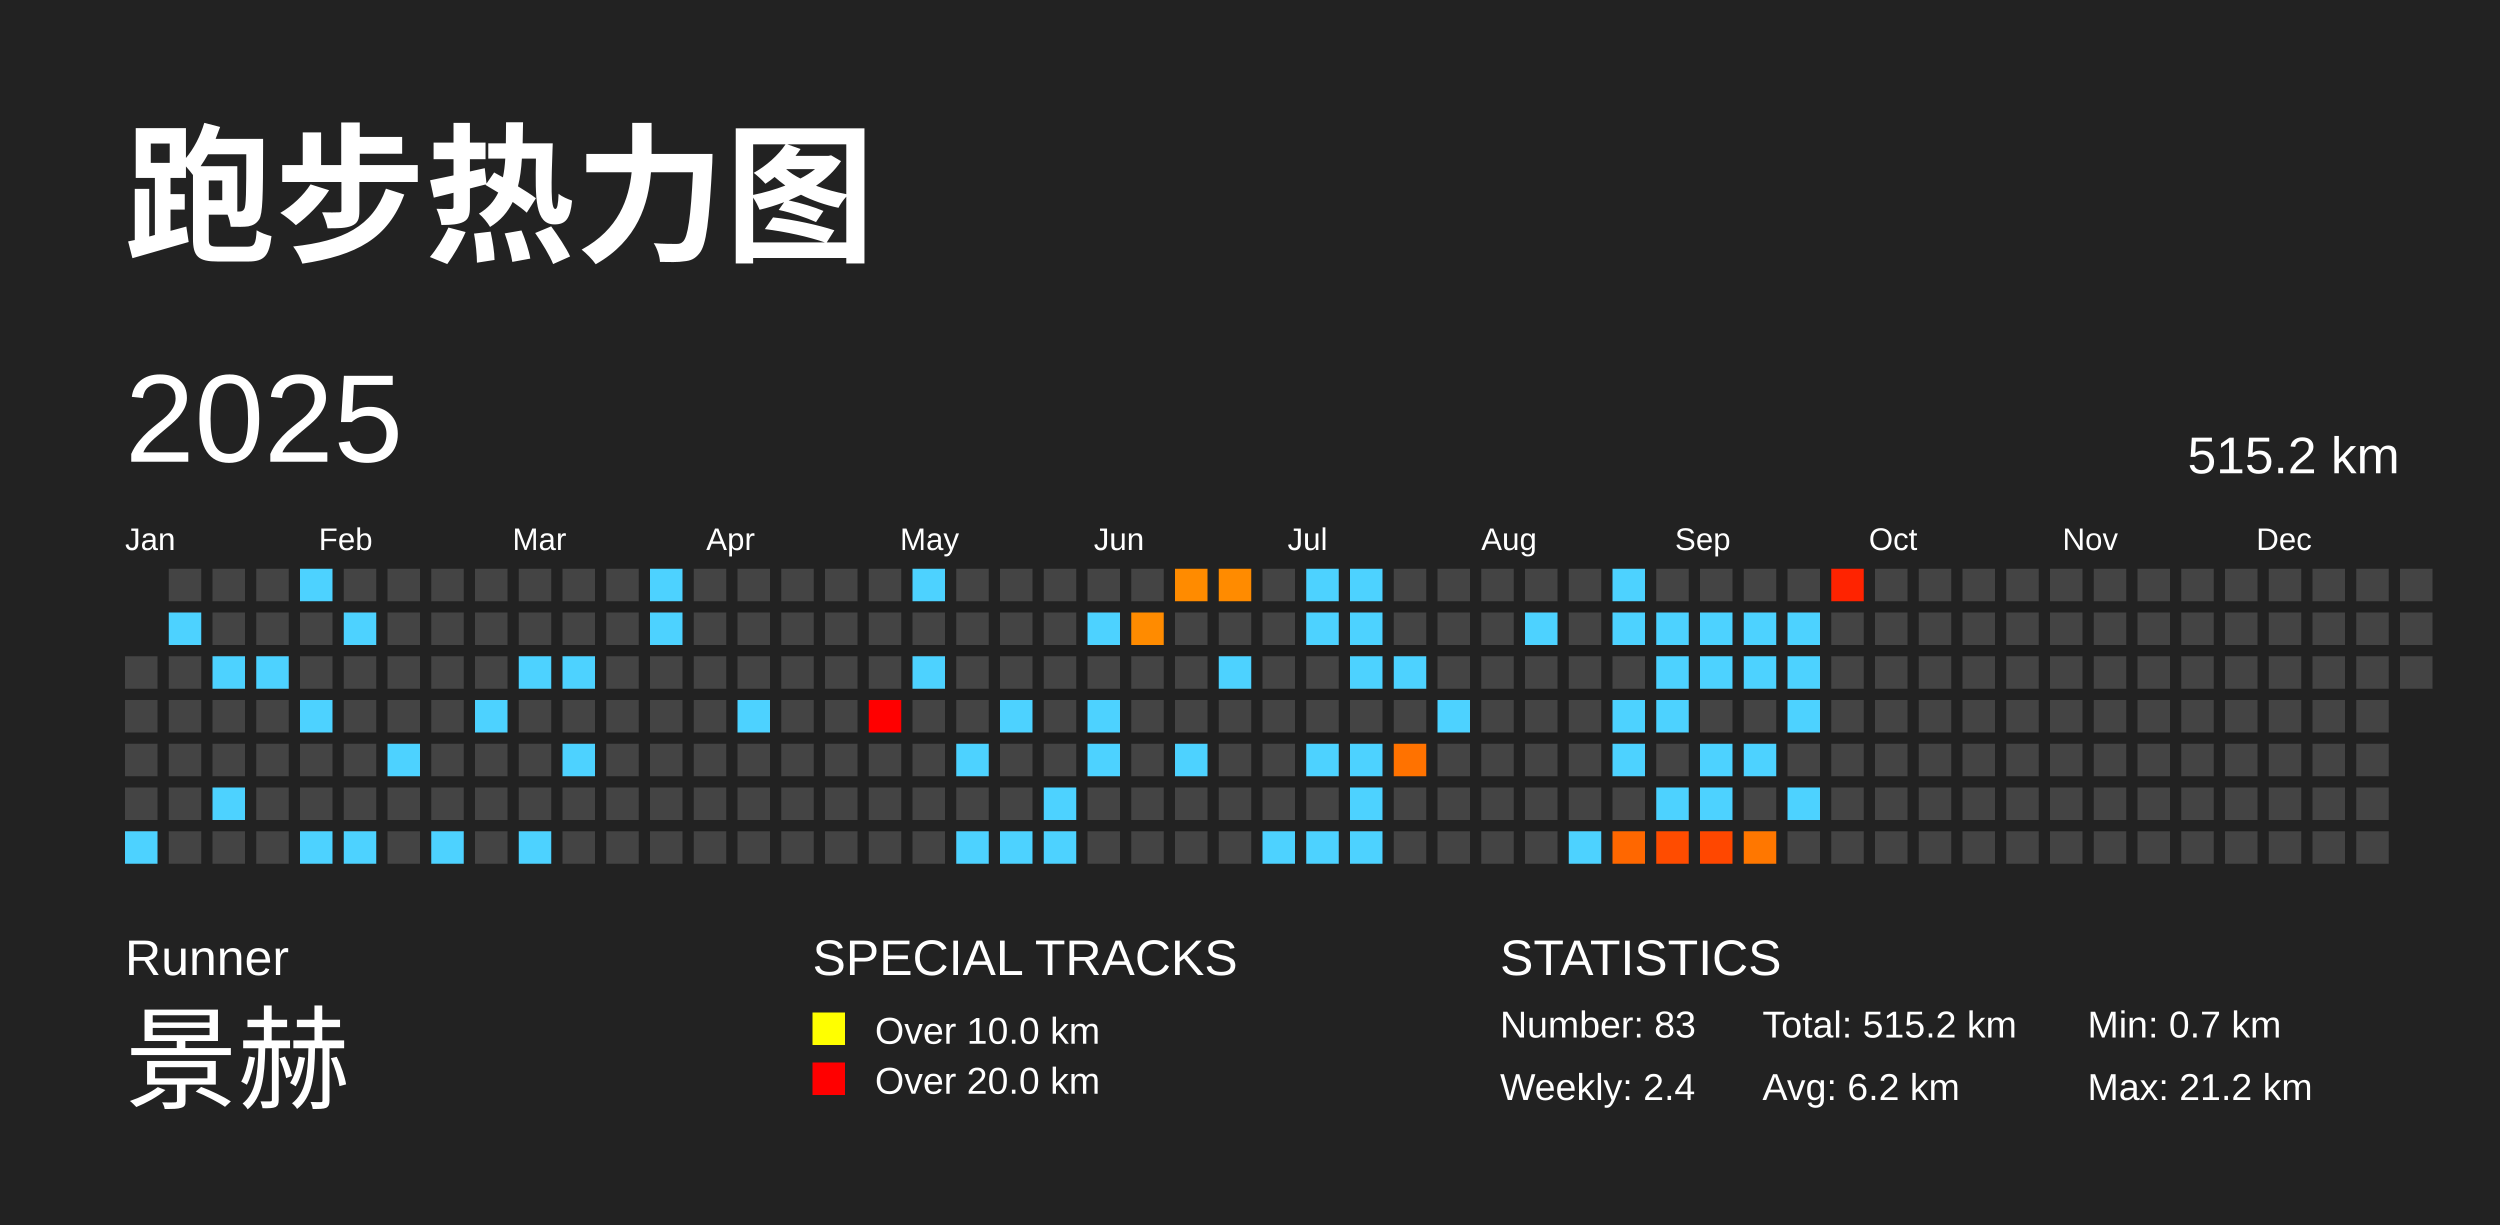
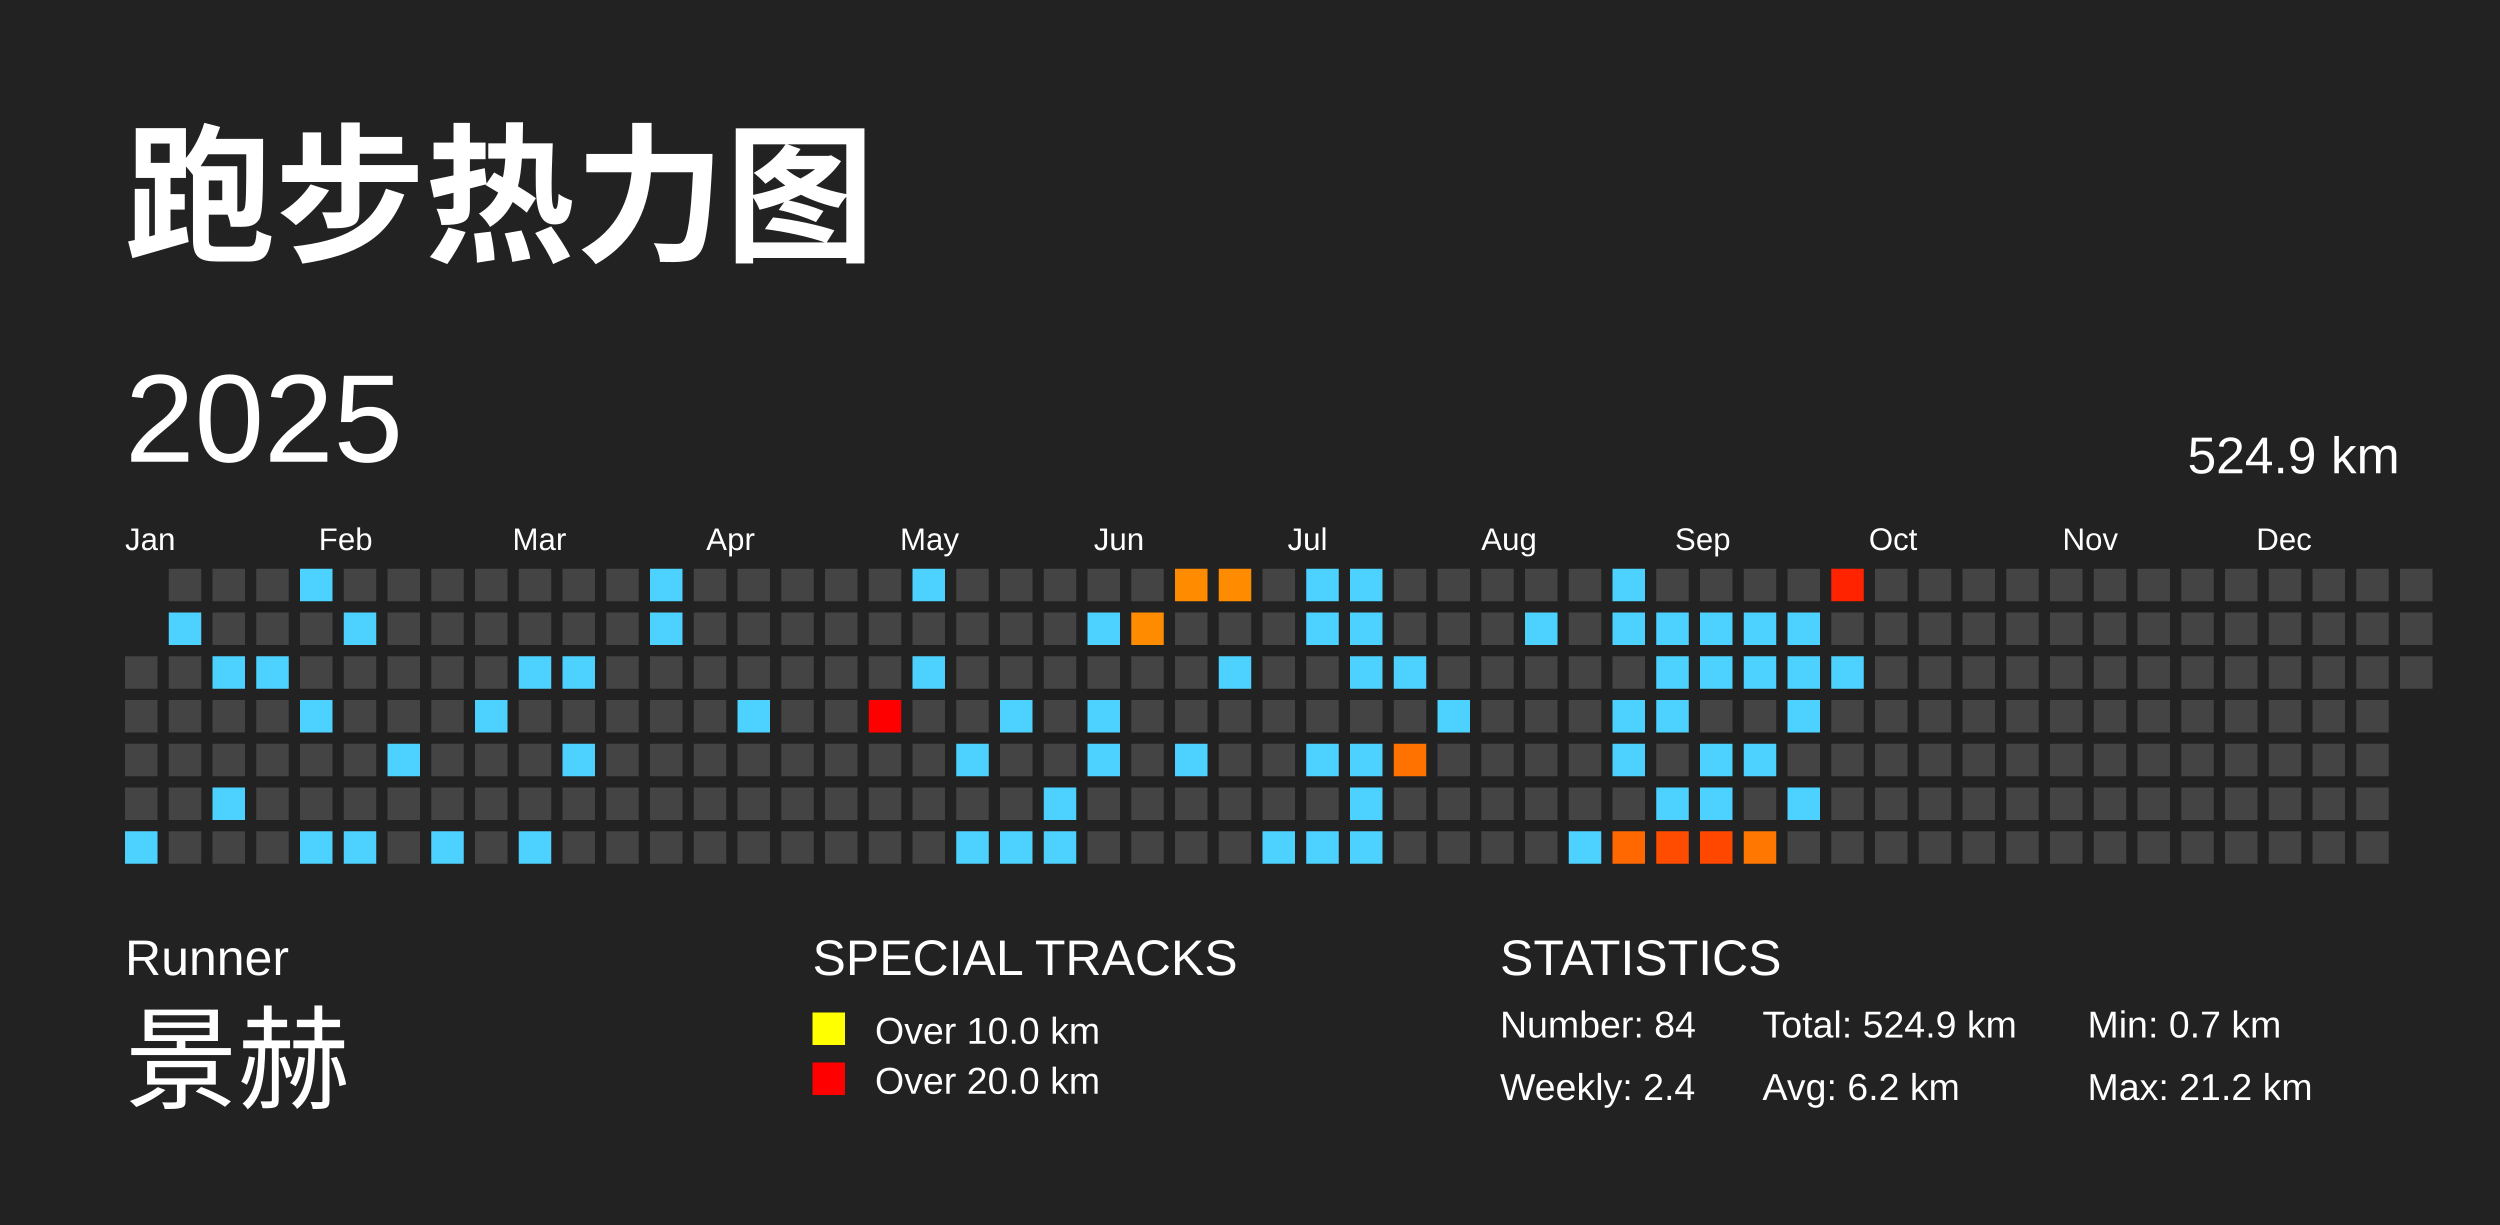
<svg xmlns="http://www.w3.org/2000/svg" baseProfile="full" height="98mm" version="1.1" viewBox="0,0,200,98" width="200mm">
  <defs />
  <rect fill="#222222" height="98" width="200" x="0" y="0" />
  <text fill="#FFFFFF" style="font-size:12px; font-family:Arial; font-weight:bold;" x="10" y="20">跑步热力图</text>
  <text fill="#FFFFFF" style="font-size:4px; font-family:Arial" x="10" y="78">Runner</text>
  <text fill="#FFFFFF" style="font-size:9px; font-family:Arial" x="10" y="88">景赫</text>
  <text fill="#FFFFFF" style="font-size:4px; font-family:Arial" x="65" y="78">SPECIAL TRACKS</text>
  <rect fill="yellow" height="2.6" width="2.6" x="65" y="81" />
  <text fill="#FFFFFF" style="font-size:3px; font-family:Arial" x="70" y="83.5">Over 10.0 km</text>
  <rect fill="red" height="2.6" width="2.6" x="65" y="85" />
  <text fill="#FFFFFF" style="font-size:3px; font-family:Arial" x="70" y="87.5">Over 20.0 km</text>
  <text fill="#FFFFFF" style="font-size:4px; font-family:Arial" x="120" y="78">STATISTICS</text>
-   <text fill="#FFFFFF" style="font-size:3px; font-family:Arial" x="120" y="83">Number: 83</text>
+   <text fill="#FFFFFF" style="font-size:3px; font-family:Arial" x="120" y="83">Number: 84</text>
  <text fill="#FFFFFF" style="font-size:3px; font-family:Arial" x="120" y="88">Weekly: 2.4</text>
-   <text fill="#FFFFFF" style="font-size:3px; font-family:Arial" x="141" y="83">Total: 515.2 km</text>
+   <text fill="#FFFFFF" style="font-size:3px; font-family:Arial" x="141" y="83">Total: 524.9 km</text>
  <text fill="#FFFFFF" style="font-size:3px; font-family:Arial" x="141" y="88">Avg: 6.2 km</text>
  <text fill="#FFFFFF" style="font-size:3px; font-family:Arial" x="167" y="83">Min: 0.7 km</text>
  <text fill="#FFFFFF" style="font-size:3px; font-family:Arial" x="167" y="88">Max: 21.2 km</text>
  <text dominant-baseline="hanging" fill="#FFFFFF" style="font-size:10.0px; font-family:Arial;" x="10" y="30">2025</text>
-   <text dominant-baseline="hanging" fill="#FFFFFF" style="font-size:4.125px; font-family:Arial;" x="175" y="35">515.2 km</text>
+   <text dominant-baseline="hanging" fill="#FFFFFF" style="font-size:4.125px; font-family:Arial;" x="175" y="35">524.9 km</text>
  <text fill="#FFFFFF" style="font-size:2.5px; font-family:Arial" x="10.0" y="44">Jan</text>
  <text fill="#FFFFFF" style="font-size:2.5px; font-family:Arial" x="25.5" y="44">Feb</text>
  <text fill="#FFFFFF" style="font-size:2.5px; font-family:Arial" x="41.0" y="44">Mar</text>
  <text fill="#FFFFFF" style="font-size:2.5px; font-family:Arial" x="56.5" y="44">Apr</text>
  <text fill="#FFFFFF" style="font-size:2.5px; font-family:Arial" x="72.0" y="44">May</text>
  <text fill="#FFFFFF" style="font-size:2.5px; font-family:Arial" x="87.5" y="44">Jun</text>
  <text fill="#FFFFFF" style="font-size:2.5px; font-family:Arial" x="103.0" y="44">Jul</text>
  <text fill="#FFFFFF" style="font-size:2.5px; font-family:Arial" x="118.5" y="44">Aug</text>
  <text fill="#FFFFFF" style="font-size:2.5px; font-family:Arial" x="134.0" y="44">Sep</text>
  <text fill="#FFFFFF" style="font-size:2.5px; font-family:Arial" x="149.5" y="44">Oct</text>
  <text fill="#FFFFFF" style="font-size:2.5px; font-family:Arial" x="165.0" y="44">Nov</text>
  <text fill="#FFFFFF" style="font-size:2.5px; font-family:Arial" x="180.5" y="44">Dec</text>
  <rect fill="#444444" height="2.6" width="2.6" x="10.0" y="52.5" />
  <rect fill="#444444" height="2.6" width="2.6" x="10.0" y="56.0" />
  <rect fill="#444444" height="2.6" width="2.6" x="10.0" y="59.5" />
  <rect fill="#444444" height="2.6" width="2.6" x="10.0" y="63.0" />
  <rect fill="#4dd2ff" height="2.6" width="2.6" x="10.0" y="66.5" />
  <rect fill="#444444" height="2.6" width="2.6" x="13.5" y="45.5" />
  <rect fill="#4dd2ff" height="2.6" width="2.6" x="13.5" y="49.0" />
  <rect fill="#444444" height="2.6" width="2.6" x="13.5" y="52.5" />
  <rect fill="#444444" height="2.6" width="2.6" x="13.5" y="56.0" />
  <rect fill="#444444" height="2.6" width="2.6" x="13.5" y="59.5" />
  <rect fill="#444444" height="2.6" width="2.6" x="13.5" y="63.0" />
  <rect fill="#444444" height="2.6" width="2.6" x="13.5" y="66.5" />
  <rect fill="#444444" height="2.6" width="2.6" x="17.0" y="45.5" />
  <rect fill="#444444" height="2.6" width="2.6" x="17.0" y="49.0" />
  <rect fill="#4dd2ff" height="2.6" width="2.6" x="17.0" y="52.5" />
  <rect fill="#444444" height="2.6" width="2.6" x="17.0" y="56.0" />
  <rect fill="#444444" height="2.6" width="2.6" x="17.0" y="59.5" />
  <rect fill="#4dd2ff" height="2.6" width="2.6" x="17.0" y="63.0" />
  <rect fill="#444444" height="2.6" width="2.6" x="17.0" y="66.5" />
  <rect fill="#444444" height="2.6" width="2.6" x="20.5" y="45.5" />
  <rect fill="#444444" height="2.6" width="2.6" x="20.5" y="49.0" />
  <rect fill="#4dd2ff" height="2.6" width="2.6" x="20.5" y="52.5" />
  <rect fill="#444444" height="2.6" width="2.6" x="20.5" y="56.0" />
  <rect fill="#444444" height="2.6" width="2.6" x="20.5" y="59.5" />
  <rect fill="#444444" height="2.6" width="2.6" x="20.5" y="63.0" />
  <rect fill="#444444" height="2.6" width="2.6" x="20.5" y="66.5" />
  <rect fill="#4dd2ff" height="2.6" width="2.6" x="24.0" y="45.5" />
  <rect fill="#444444" height="2.6" width="2.6" x="24.0" y="49.0" />
  <rect fill="#444444" height="2.6" width="2.6" x="24.0" y="52.5" />
  <rect fill="#4dd2ff" height="2.6" width="2.6" x="24.0" y="56.0" />
  <rect fill="#444444" height="2.6" width="2.6" x="24.0" y="59.5" />
  <rect fill="#444444" height="2.6" width="2.6" x="24.0" y="63.0" />
  <rect fill="#4dd2ff" height="2.6" width="2.6" x="24.0" y="66.5" />
  <rect fill="#444444" height="2.6" width="2.6" x="27.5" y="45.5" />
  <rect fill="#4dd2ff" height="2.6" width="2.6" x="27.5" y="49.0" />
  <rect fill="#444444" height="2.6" width="2.6" x="27.5" y="52.5" />
  <rect fill="#444444" height="2.6" width="2.6" x="27.5" y="56.0" />
  <rect fill="#444444" height="2.6" width="2.6" x="27.5" y="59.5" />
  <rect fill="#444444" height="2.6" width="2.6" x="27.5" y="63.0" />
  <rect fill="#4dd2ff" height="2.6" width="2.6" x="27.5" y="66.5" />
  <rect fill="#444444" height="2.6" width="2.6" x="31.0" y="45.5" />
  <rect fill="#444444" height="2.6" width="2.6" x="31.0" y="49.0" />
  <rect fill="#444444" height="2.6" width="2.6" x="31.0" y="52.5" />
  <rect fill="#444444" height="2.6" width="2.6" x="31.0" y="56.0" />
  <rect fill="#4dd2ff" height="2.6" width="2.6" x="31.0" y="59.5" />
  <rect fill="#444444" height="2.6" width="2.6" x="31.0" y="63.0" />
  <rect fill="#444444" height="2.6" width="2.6" x="31.0" y="66.5" />
  <rect fill="#444444" height="2.6" width="2.6" x="34.5" y="45.5" />
  <rect fill="#444444" height="2.6" width="2.6" x="34.5" y="49.0" />
  <rect fill="#444444" height="2.6" width="2.6" x="34.5" y="52.5" />
  <rect fill="#444444" height="2.6" width="2.6" x="34.5" y="56.0" />
  <rect fill="#444444" height="2.6" width="2.6" x="34.5" y="59.5" />
  <rect fill="#444444" height="2.6" width="2.6" x="34.5" y="63.0" />
  <rect fill="#4dd2ff" height="2.6" width="2.6" x="34.5" y="66.5" />
  <rect fill="#444444" height="2.6" width="2.6" x="38.0" y="45.5" />
  <rect fill="#444444" height="2.6" width="2.6" x="38.0" y="49.0" />
  <rect fill="#444444" height="2.6" width="2.6" x="38.0" y="52.5" />
  <rect fill="#4dd2ff" height="2.6" width="2.6" x="38.0" y="56.0" />
  <rect fill="#444444" height="2.6" width="2.6" x="38.0" y="59.5" />
  <rect fill="#444444" height="2.6" width="2.6" x="38.0" y="63.0" />
  <rect fill="#444444" height="2.6" width="2.6" x="38.0" y="66.5" />
  <rect fill="#444444" height="2.6" width="2.6" x="41.5" y="45.5" />
  <rect fill="#444444" height="2.6" width="2.6" x="41.5" y="49.0" />
  <rect fill="#4dd2ff" height="2.6" width="2.6" x="41.5" y="52.5" />
  <rect fill="#444444" height="2.6" width="2.6" x="41.5" y="56.0" />
  <rect fill="#444444" height="2.6" width="2.6" x="41.5" y="59.5" />
  <rect fill="#444444" height="2.6" width="2.6" x="41.5" y="63.0" />
  <rect fill="#4dd2ff" height="2.6" width="2.6" x="41.5" y="66.5" />
  <rect fill="#444444" height="2.6" width="2.6" x="45.0" y="45.5" />
  <rect fill="#444444" height="2.6" width="2.6" x="45.0" y="49.0" />
  <rect fill="#4dd2ff" height="2.6" width="2.6" x="45.0" y="52.5" />
  <rect fill="#444444" height="2.6" width="2.6" x="45.0" y="56.0" />
  <rect fill="#4dd2ff" height="2.6" width="2.6" x="45.0" y="59.5" />
  <rect fill="#444444" height="2.6" width="2.6" x="45.0" y="63.0" />
  <rect fill="#444444" height="2.6" width="2.6" x="45.0" y="66.5" />
  <rect fill="#444444" height="2.6" width="2.6" x="48.5" y="45.5" />
  <rect fill="#444444" height="2.6" width="2.6" x="48.5" y="49.0" />
  <rect fill="#444444" height="2.6" width="2.6" x="48.5" y="52.5" />
  <rect fill="#444444" height="2.6" width="2.6" x="48.5" y="56.0" />
  <rect fill="#444444" height="2.6" width="2.6" x="48.5" y="59.5" />
  <rect fill="#444444" height="2.6" width="2.6" x="48.5" y="63.0" />
  <rect fill="#444444" height="2.6" width="2.6" x="48.5" y="66.5" />
  <rect fill="#4dd2ff" height="2.6" width="2.6" x="52.0" y="45.5" />
  <rect fill="#4dd2ff" height="2.6" width="2.6" x="52.0" y="49.0" />
  <rect fill="#444444" height="2.6" width="2.6" x="52.0" y="52.5" />
  <rect fill="#444444" height="2.6" width="2.6" x="52.0" y="56.0" />
  <rect fill="#444444" height="2.6" width="2.6" x="52.0" y="59.5" />
  <rect fill="#444444" height="2.6" width="2.6" x="52.0" y="63.0" />
  <rect fill="#444444" height="2.6" width="2.6" x="52.0" y="66.5" />
  <rect fill="#444444" height="2.6" width="2.6" x="55.5" y="45.5" />
  <rect fill="#444444" height="2.6" width="2.6" x="55.5" y="49.0" />
  <rect fill="#444444" height="2.6" width="2.6" x="55.5" y="52.5" />
  <rect fill="#444444" height="2.6" width="2.6" x="55.5" y="56.0" />
  <rect fill="#444444" height="2.6" width="2.6" x="55.5" y="59.5" />
  <rect fill="#444444" height="2.6" width="2.6" x="55.5" y="63.0" />
  <rect fill="#444444" height="2.6" width="2.6" x="55.5" y="66.5" />
  <rect fill="#444444" height="2.6" width="2.6" x="59.0" y="45.5" />
  <rect fill="#444444" height="2.6" width="2.6" x="59.0" y="49.0" />
  <rect fill="#444444" height="2.6" width="2.6" x="59.0" y="52.5" />
  <rect fill="#4dd2ff" height="2.6" width="2.6" x="59.0" y="56.0" />
  <rect fill="#444444" height="2.6" width="2.6" x="59.0" y="59.5" />
  <rect fill="#444444" height="2.6" width="2.6" x="59.0" y="63.0" />
  <rect fill="#444444" height="2.6" width="2.6" x="59.0" y="66.5" />
  <rect fill="#444444" height="2.6" width="2.6" x="62.5" y="45.5" />
  <rect fill="#444444" height="2.6" width="2.6" x="62.5" y="49.0" />
  <rect fill="#444444" height="2.6" width="2.6" x="62.5" y="52.5" />
  <rect fill="#444444" height="2.6" width="2.6" x="62.5" y="56.0" />
  <rect fill="#444444" height="2.6" width="2.6" x="62.5" y="59.5" />
  <rect fill="#444444" height="2.6" width="2.6" x="62.5" y="63.0" />
  <rect fill="#444444" height="2.6" width="2.6" x="62.5" y="66.5" />
  <rect fill="#444444" height="2.6" width="2.6" x="66.0" y="45.5" />
  <rect fill="#444444" height="2.6" width="2.6" x="66.0" y="49.0" />
  <rect fill="#444444" height="2.6" width="2.6" x="66.0" y="52.5" />
  <rect fill="#444444" height="2.6" width="2.6" x="66.0" y="56.0" />
  <rect fill="#444444" height="2.6" width="2.6" x="66.0" y="59.5" />
  <rect fill="#444444" height="2.6" width="2.6" x="66.0" y="63.0" />
  <rect fill="#444444" height="2.6" width="2.6" x="66.0" y="66.5" />
  <rect fill="#444444" height="2.6" width="2.6" x="69.5" y="45.5" />
  <rect fill="#444444" height="2.6" width="2.6" x="69.5" y="49.0" />
  <rect fill="#444444" height="2.6" width="2.6" x="69.5" y="52.5" />
  <rect fill="red" height="2.6" width="2.6" x="69.5" y="56.0" />
  <rect fill="#444444" height="2.6" width="2.6" x="69.5" y="59.5" />
  <rect fill="#444444" height="2.6" width="2.6" x="69.5" y="63.0" />
  <rect fill="#444444" height="2.6" width="2.6" x="69.5" y="66.5" />
  <rect fill="#4dd2ff" height="2.6" width="2.6" x="73.0" y="45.5" />
  <rect fill="#444444" height="2.6" width="2.6" x="73.0" y="49.0" />
  <rect fill="#4dd2ff" height="2.6" width="2.6" x="73.0" y="52.5" />
  <rect fill="#444444" height="2.6" width="2.6" x="73.0" y="56.0" />
  <rect fill="#444444" height="2.6" width="2.6" x="73.0" y="59.5" />
  <rect fill="#444444" height="2.6" width="2.6" x="73.0" y="63.0" />
  <rect fill="#444444" height="2.6" width="2.6" x="73.0" y="66.5" />
  <rect fill="#444444" height="2.6" width="2.6" x="76.5" y="45.5" />
  <rect fill="#444444" height="2.6" width="2.6" x="76.5" y="49.0" />
  <rect fill="#444444" height="2.6" width="2.6" x="76.5" y="52.5" />
  <rect fill="#444444" height="2.6" width="2.6" x="76.5" y="56.0" />
  <rect fill="#4dd2ff" height="2.6" width="2.6" x="76.5" y="59.5" />
  <rect fill="#444444" height="2.6" width="2.6" x="76.5" y="63.0" />
  <rect fill="#4dd2ff" height="2.6" width="2.6" x="76.5" y="66.5" />
  <rect fill="#444444" height="2.6" width="2.6" x="80.0" y="45.5" />
  <rect fill="#444444" height="2.6" width="2.6" x="80.0" y="49.0" />
  <rect fill="#444444" height="2.6" width="2.6" x="80.0" y="52.5" />
  <rect fill="#4dd2ff" height="2.6" width="2.6" x="80.0" y="56.0" />
  <rect fill="#444444" height="2.6" width="2.6" x="80.0" y="59.5" />
  <rect fill="#444444" height="2.6" width="2.6" x="80.0" y="63.0" />
  <rect fill="#4dd2ff" height="2.6" width="2.6" x="80.0" y="66.5" />
  <rect fill="#444444" height="2.6" width="2.6" x="83.5" y="45.5" />
  <rect fill="#444444" height="2.6" width="2.6" x="83.5" y="49.0" />
  <rect fill="#444444" height="2.6" width="2.6" x="83.5" y="52.5" />
  <rect fill="#444444" height="2.6" width="2.6" x="83.5" y="56.0" />
  <rect fill="#444444" height="2.6" width="2.6" x="83.5" y="59.5" />
  <rect fill="#4dd2ff" height="2.6" width="2.6" x="83.5" y="63.0" />
  <rect fill="#4dd2ff" height="2.6" width="2.6" x="83.5" y="66.5" />
  <rect fill="#444444" height="2.6" width="2.6" x="87.0" y="45.5" />
  <rect fill="#4dd2ff" height="2.6" width="2.6" x="87.0" y="49.0" />
  <rect fill="#444444" height="2.6" width="2.6" x="87.0" y="52.5" />
  <rect fill="#4dd2ff" height="2.6" width="2.6" x="87.0" y="56.0" />
  <rect fill="#4dd2ff" height="2.6" width="2.6" x="87.0" y="59.5" />
  <rect fill="#444444" height="2.6" width="2.6" x="87.0" y="63.0" />
  <rect fill="#444444" height="2.6" width="2.6" x="87.0" y="66.5" />
  <rect fill="#444444" height="2.6" width="2.6" x="90.5" y="45.5" />
  <rect fill="#ff8b00" height="2.6" width="2.6" x="90.5" y="49.0" />
  <rect fill="#444444" height="2.6" width="2.6" x="90.5" y="52.5" />
  <rect fill="#444444" height="2.6" width="2.6" x="90.5" y="56.0" />
  <rect fill="#444444" height="2.6" width="2.6" x="90.5" y="59.5" />
  <rect fill="#444444" height="2.6" width="2.6" x="90.5" y="63.0" />
  <rect fill="#444444" height="2.6" width="2.6" x="90.5" y="66.5" />
  <rect fill="#ff8b00" height="2.6" width="2.6" x="94.0" y="45.5" />
  <rect fill="#444444" height="2.6" width="2.6" x="94.0" y="49.0" />
  <rect fill="#444444" height="2.6" width="2.6" x="94.0" y="52.5" />
  <rect fill="#444444" height="2.6" width="2.6" x="94.0" y="56.0" />
  <rect fill="#4dd2ff" height="2.6" width="2.6" x="94.0" y="59.5" />
  <rect fill="#444444" height="2.6" width="2.6" x="94.0" y="63.0" />
  <rect fill="#444444" height="2.6" width="2.6" x="94.0" y="66.5" />
  <rect fill="#ff8b00" height="2.6" width="2.6" x="97.5" y="45.5" />
  <rect fill="#444444" height="2.6" width="2.6" x="97.5" y="49.0" />
  <rect fill="#4dd2ff" height="2.6" width="2.6" x="97.5" y="52.5" />
  <rect fill="#444444" height="2.6" width="2.6" x="97.5" y="56.0" />
  <rect fill="#444444" height="2.6" width="2.6" x="97.5" y="59.5" />
  <rect fill="#444444" height="2.6" width="2.6" x="97.5" y="63.0" />
  <rect fill="#444444" height="2.6" width="2.6" x="97.5" y="66.5" />
  <rect fill="#444444" height="2.6" width="2.6" x="101.0" y="45.5" />
  <rect fill="#444444" height="2.6" width="2.6" x="101.0" y="49.0" />
  <rect fill="#444444" height="2.6" width="2.6" x="101.0" y="52.5" />
  <rect fill="#444444" height="2.6" width="2.6" x="101.0" y="56.0" />
  <rect fill="#444444" height="2.6" width="2.6" x="101.0" y="59.5" />
  <rect fill="#444444" height="2.6" width="2.6" x="101.0" y="63.0" />
  <rect fill="#4dd2ff" height="2.6" width="2.6" x="101.0" y="66.5" />
  <rect fill="#4dd2ff" height="2.6" width="2.6" x="104.5" y="45.5" />
  <rect fill="#4dd2ff" height="2.6" width="2.6" x="104.5" y="49.0" />
  <rect fill="#444444" height="2.6" width="2.6" x="104.5" y="52.5" />
  <rect fill="#444444" height="2.6" width="2.6" x="104.5" y="56.0" />
  <rect fill="#4dd2ff" height="2.6" width="2.6" x="104.5" y="59.5" />
  <rect fill="#444444" height="2.6" width="2.6" x="104.5" y="63.0" />
  <rect fill="#4dd2ff" height="2.6" width="2.6" x="104.5" y="66.5" />
  <rect fill="#4dd2ff" height="2.6" width="2.6" x="108.0" y="45.5" />
  <rect fill="#4dd2ff" height="2.6" width="2.6" x="108.0" y="49.0" />
  <rect fill="#4dd2ff" height="2.6" width="2.6" x="108.0" y="52.5" />
  <rect fill="#444444" height="2.6" width="2.6" x="108.0" y="56.0" />
  <rect fill="#4dd2ff" height="2.6" width="2.6" x="108.0" y="59.5" />
  <rect fill="#4dd2ff" height="2.6" width="2.6" x="108.0" y="63.0" />
  <rect fill="#4dd2ff" height="2.6" width="2.6" x="108.0" y="66.5" />
  <rect fill="#444444" height="2.6" width="2.6" x="111.5" y="45.5" />
  <rect fill="#444444" height="2.6" width="2.6" x="111.5" y="49.0" />
  <rect fill="#4dd2ff" height="2.6" width="2.6" x="111.5" y="52.5" />
  <rect fill="#444444" height="2.6" width="2.6" x="111.5" y="56.0" />
  <rect fill="#ff7200" height="2.6" width="2.6" x="111.5" y="59.5" />
  <rect fill="#444444" height="2.6" width="2.6" x="111.5" y="63.0" />
  <rect fill="#444444" height="2.6" width="2.6" x="111.5" y="66.5" />
  <rect fill="#444444" height="2.6" width="2.6" x="115.0" y="45.5" />
  <rect fill="#444444" height="2.6" width="2.6" x="115.0" y="49.0" />
  <rect fill="#444444" height="2.6" width="2.6" x="115.0" y="52.5" />
  <rect fill="#4dd2ff" height="2.6" width="2.6" x="115.0" y="56.0" />
  <rect fill="#444444" height="2.6" width="2.6" x="115.0" y="59.5" />
  <rect fill="#444444" height="2.6" width="2.6" x="115.0" y="63.0" />
  <rect fill="#444444" height="2.6" width="2.6" x="115.0" y="66.5" />
  <rect fill="#444444" height="2.6" width="2.6" x="118.5" y="45.5" />
  <rect fill="#444444" height="2.6" width="2.6" x="118.5" y="49.0" />
  <rect fill="#444444" height="2.6" width="2.6" x="118.5" y="52.5" />
  <rect fill="#444444" height="2.6" width="2.6" x="118.5" y="56.0" />
  <rect fill="#444444" height="2.6" width="2.6" x="118.5" y="59.5" />
  <rect fill="#444444" height="2.6" width="2.6" x="118.5" y="63.0" />
  <rect fill="#444444" height="2.6" width="2.6" x="118.5" y="66.5" />
  <rect fill="#444444" height="2.6" width="2.6" x="122.0" y="45.5" />
  <rect fill="#4dd2ff" height="2.6" width="2.6" x="122.0" y="49.0" />
  <rect fill="#444444" height="2.6" width="2.6" x="122.0" y="52.5" />
  <rect fill="#444444" height="2.6" width="2.6" x="122.0" y="56.0" />
  <rect fill="#444444" height="2.6" width="2.6" x="122.0" y="59.5" />
  <rect fill="#444444" height="2.6" width="2.6" x="122.0" y="63.0" />
  <rect fill="#444444" height="2.6" width="2.6" x="122.0" y="66.5" />
  <rect fill="#444444" height="2.6" width="2.6" x="125.5" y="45.5" />
  <rect fill="#444444" height="2.6" width="2.6" x="125.5" y="49.0" />
  <rect fill="#444444" height="2.6" width="2.6" x="125.5" y="52.5" />
  <rect fill="#444444" height="2.6" width="2.6" x="125.5" y="56.0" />
  <rect fill="#444444" height="2.6" width="2.6" x="125.5" y="59.5" />
  <rect fill="#444444" height="2.6" width="2.6" x="125.5" y="63.0" />
  <rect fill="#4dd2ff" height="2.6" width="2.6" x="125.5" y="66.5" />
  <rect fill="#4dd2ff" height="2.6" width="2.6" x="129.0" y="45.5" />
  <rect fill="#4dd2ff" height="2.6" width="2.6" x="129.0" y="49.0" />
  <rect fill="#444444" height="2.6" width="2.6" x="129.0" y="52.5" />
  <rect fill="#4dd2ff" height="2.6" width="2.6" x="129.0" y="56.0" />
  <rect fill="#4dd2ff" height="2.6" width="2.6" x="129.0" y="59.5" />
  <rect fill="#444444" height="2.6" width="2.6" x="129.0" y="63.0" />
  <rect fill="#ff6700" height="2.6" width="2.6" x="129.0" y="66.5" />
  <rect fill="#444444" height="2.6" width="2.6" x="132.5" y="45.5" />
  <rect fill="#4dd2ff" height="2.6" width="2.6" x="132.5" y="49.0" />
  <rect fill="#4dd2ff" height="2.6" width="2.6" x="132.5" y="52.5" />
  <rect fill="#4dd2ff" height="2.6" width="2.6" x="132.5" y="56.0" />
  <rect fill="#444444" height="2.6" width="2.6" x="132.5" y="59.5" />
  <rect fill="#4dd2ff" height="2.6" width="2.6" x="132.5" y="63.0" />
  <rect fill="#ff4c00" height="2.6" width="2.6" x="132.5" y="66.5" />
  <rect fill="#444444" height="2.6" width="2.6" x="136.0" y="45.5" />
  <rect fill="#4dd2ff" height="2.6" width="2.6" x="136.0" y="49.0" />
  <rect fill="#4dd2ff" height="2.6" width="2.6" x="136.0" y="52.5" />
  <rect fill="#444444" height="2.6" width="2.6" x="136.0" y="56.0" />
  <rect fill="#4dd2ff" height="2.6" width="2.6" x="136.0" y="59.5" />
  <rect fill="#4dd2ff" height="2.6" width="2.6" x="136.0" y="63.0" />
  <rect fill="#ff4700" height="2.6" width="2.6" x="136.0" y="66.5" />
  <rect fill="#444444" height="2.6" width="2.6" x="139.5" y="45.5" />
  <rect fill="#4dd2ff" height="2.6" width="2.6" x="139.5" y="49.0" />
  <rect fill="#4dd2ff" height="2.6" width="2.6" x="139.5" y="52.5" />
  <rect fill="#444444" height="2.6" width="2.6" x="139.5" y="56.0" />
  <rect fill="#4dd2ff" height="2.6" width="2.6" x="139.5" y="59.5" />
  <rect fill="#444444" height="2.6" width="2.6" x="139.5" y="63.0" />
  <rect fill="#ff7700" height="2.6" width="2.6" x="139.5" y="66.5" />
  <rect fill="#444444" height="2.6" width="2.6" x="143.0" y="45.5" />
  <rect fill="#4dd2ff" height="2.6" width="2.6" x="143.0" y="49.0" />
  <rect fill="#4dd2ff" height="2.6" width="2.6" x="143.0" y="52.5" />
  <rect fill="#4dd2ff" height="2.6" width="2.6" x="143.0" y="56.0" />
  <rect fill="#444444" height="2.6" width="2.6" x="143.0" y="59.5" />
  <rect fill="#4dd2ff" height="2.6" width="2.6" x="143.0" y="63.0" />
  <rect fill="#444444" height="2.6" width="2.6" x="143.0" y="66.5" />
  <rect fill="#ff2300" height="2.6" width="2.6" x="146.5" y="45.5" />
  <rect fill="#444444" height="2.6" width="2.6" x="146.5" y="49.0" />
-   <rect fill="#444444" height="2.6" width="2.6" x="146.5" y="52.5" />
+   <rect fill="#4dd2ff" height="2.6" width="2.6" x="146.5" y="52.5" />
  <rect fill="#444444" height="2.6" width="2.6" x="146.5" y="56.0" />
  <rect fill="#444444" height="2.6" width="2.6" x="146.5" y="59.5" />
  <rect fill="#444444" height="2.6" width="2.6" x="146.5" y="63.0" />
  <rect fill="#444444" height="2.6" width="2.6" x="146.5" y="66.5" />
  <rect fill="#444444" height="2.6" width="2.6" x="150.0" y="45.5" />
  <rect fill="#444444" height="2.6" width="2.6" x="150.0" y="49.0" />
  <rect fill="#444444" height="2.6" width="2.6" x="150.0" y="52.5" />
  <rect fill="#444444" height="2.6" width="2.6" x="150.0" y="56.0" />
  <rect fill="#444444" height="2.6" width="2.6" x="150.0" y="59.5" />
  <rect fill="#444444" height="2.6" width="2.6" x="150.0" y="63.0" />
  <rect fill="#444444" height="2.6" width="2.6" x="150.0" y="66.5" />
  <rect fill="#444444" height="2.6" width="2.6" x="153.5" y="45.5" />
  <rect fill="#444444" height="2.6" width="2.6" x="153.5" y="49.0" />
  <rect fill="#444444" height="2.6" width="2.6" x="153.5" y="52.5" />
  <rect fill="#444444" height="2.6" width="2.6" x="153.5" y="56.0" />
  <rect fill="#444444" height="2.6" width="2.6" x="153.5" y="59.5" />
  <rect fill="#444444" height="2.6" width="2.6" x="153.5" y="63.0" />
  <rect fill="#444444" height="2.6" width="2.6" x="153.5" y="66.5" />
  <rect fill="#444444" height="2.6" width="2.6" x="157.0" y="45.5" />
  <rect fill="#444444" height="2.6" width="2.6" x="157.0" y="49.0" />
  <rect fill="#444444" height="2.6" width="2.6" x="157.0" y="52.5" />
  <rect fill="#444444" height="2.6" width="2.6" x="157.0" y="56.0" />
  <rect fill="#444444" height="2.6" width="2.6" x="157.0" y="59.5" />
  <rect fill="#444444" height="2.6" width="2.6" x="157.0" y="63.0" />
  <rect fill="#444444" height="2.6" width="2.6" x="157.0" y="66.5" />
  <rect fill="#444444" height="2.6" width="2.6" x="160.5" y="45.5" />
  <rect fill="#444444" height="2.6" width="2.6" x="160.5" y="49.0" />
  <rect fill="#444444" height="2.6" width="2.6" x="160.5" y="52.5" />
  <rect fill="#444444" height="2.6" width="2.6" x="160.5" y="56.0" />
  <rect fill="#444444" height="2.6" width="2.6" x="160.5" y="59.5" />
  <rect fill="#444444" height="2.6" width="2.6" x="160.5" y="63.0" />
  <rect fill="#444444" height="2.6" width="2.6" x="160.5" y="66.5" />
  <rect fill="#444444" height="2.6" width="2.6" x="164.0" y="45.5" />
  <rect fill="#444444" height="2.6" width="2.6" x="164.0" y="49.0" />
  <rect fill="#444444" height="2.6" width="2.6" x="164.0" y="52.5" />
  <rect fill="#444444" height="2.6" width="2.6" x="164.0" y="56.0" />
  <rect fill="#444444" height="2.6" width="2.6" x="164.0" y="59.5" />
  <rect fill="#444444" height="2.6" width="2.6" x="164.0" y="63.0" />
  <rect fill="#444444" height="2.6" width="2.6" x="164.0" y="66.5" />
  <rect fill="#444444" height="2.6" width="2.6" x="167.5" y="45.5" />
  <rect fill="#444444" height="2.6" width="2.6" x="167.5" y="49.0" />
  <rect fill="#444444" height="2.6" width="2.6" x="167.5" y="52.5" />
  <rect fill="#444444" height="2.6" width="2.6" x="167.5" y="56.0" />
  <rect fill="#444444" height="2.6" width="2.6" x="167.5" y="59.5" />
  <rect fill="#444444" height="2.6" width="2.6" x="167.5" y="63.0" />
  <rect fill="#444444" height="2.6" width="2.6" x="167.5" y="66.5" />
  <rect fill="#444444" height="2.6" width="2.6" x="171.0" y="45.5" />
  <rect fill="#444444" height="2.6" width="2.6" x="171.0" y="49.0" />
  <rect fill="#444444" height="2.6" width="2.6" x="171.0" y="52.5" />
  <rect fill="#444444" height="2.6" width="2.6" x="171.0" y="56.0" />
  <rect fill="#444444" height="2.6" width="2.6" x="171.0" y="59.5" />
  <rect fill="#444444" height="2.6" width="2.6" x="171.0" y="63.0" />
  <rect fill="#444444" height="2.6" width="2.6" x="171.0" y="66.5" />
  <rect fill="#444444" height="2.6" width="2.6" x="174.5" y="45.5" />
  <rect fill="#444444" height="2.6" width="2.6" x="174.5" y="49.0" />
  <rect fill="#444444" height="2.6" width="2.6" x="174.5" y="52.5" />
  <rect fill="#444444" height="2.6" width="2.6" x="174.5" y="56.0" />
  <rect fill="#444444" height="2.6" width="2.6" x="174.5" y="59.5" />
  <rect fill="#444444" height="2.6" width="2.6" x="174.5" y="63.0" />
  <rect fill="#444444" height="2.6" width="2.6" x="174.5" y="66.5" />
  <rect fill="#444444" height="2.6" width="2.6" x="178.0" y="45.5" />
  <rect fill="#444444" height="2.6" width="2.6" x="178.0" y="49.0" />
  <rect fill="#444444" height="2.6" width="2.6" x="178.0" y="52.5" />
  <rect fill="#444444" height="2.6" width="2.6" x="178.0" y="56.0" />
  <rect fill="#444444" height="2.6" width="2.6" x="178.0" y="59.5" />
  <rect fill="#444444" height="2.6" width="2.6" x="178.0" y="63.0" />
  <rect fill="#444444" height="2.6" width="2.6" x="178.0" y="66.5" />
  <rect fill="#444444" height="2.6" width="2.6" x="181.5" y="45.5" />
  <rect fill="#444444" height="2.6" width="2.6" x="181.5" y="49.0" />
  <rect fill="#444444" height="2.6" width="2.6" x="181.5" y="52.5" />
  <rect fill="#444444" height="2.6" width="2.6" x="181.5" y="56.0" />
  <rect fill="#444444" height="2.6" width="2.6" x="181.5" y="59.5" />
  <rect fill="#444444" height="2.6" width="2.6" x="181.5" y="63.0" />
  <rect fill="#444444" height="2.6" width="2.6" x="181.5" y="66.5" />
  <rect fill="#444444" height="2.6" width="2.6" x="185.0" y="45.5" />
  <rect fill="#444444" height="2.6" width="2.6" x="185.0" y="49.0" />
  <rect fill="#444444" height="2.6" width="2.6" x="185.0" y="52.5" />
  <rect fill="#444444" height="2.6" width="2.6" x="185.0" y="56.0" />
  <rect fill="#444444" height="2.6" width="2.6" x="185.0" y="59.5" />
  <rect fill="#444444" height="2.6" width="2.6" x="185.0" y="63.0" />
  <rect fill="#444444" height="2.6" width="2.6" x="185.0" y="66.5" />
  <rect fill="#444444" height="2.6" width="2.6" x="188.5" y="45.5" />
  <rect fill="#444444" height="2.6" width="2.6" x="188.5" y="49.0" />
  <rect fill="#444444" height="2.6" width="2.6" x="188.5" y="52.5" />
  <rect fill="#444444" height="2.6" width="2.6" x="188.5" y="56.0" />
  <rect fill="#444444" height="2.6" width="2.6" x="188.5" y="59.5" />
  <rect fill="#444444" height="2.6" width="2.6" x="188.5" y="63.0" />
  <rect fill="#444444" height="2.6" width="2.6" x="188.5" y="66.5" />
  <rect fill="#444444" height="2.6" width="2.6" x="192.0" y="45.5" />
  <rect fill="#444444" height="2.6" width="2.6" x="192.0" y="49.0" />
  <rect fill="#444444" height="2.6" width="2.6" x="192.0" y="52.5" />
</svg>
